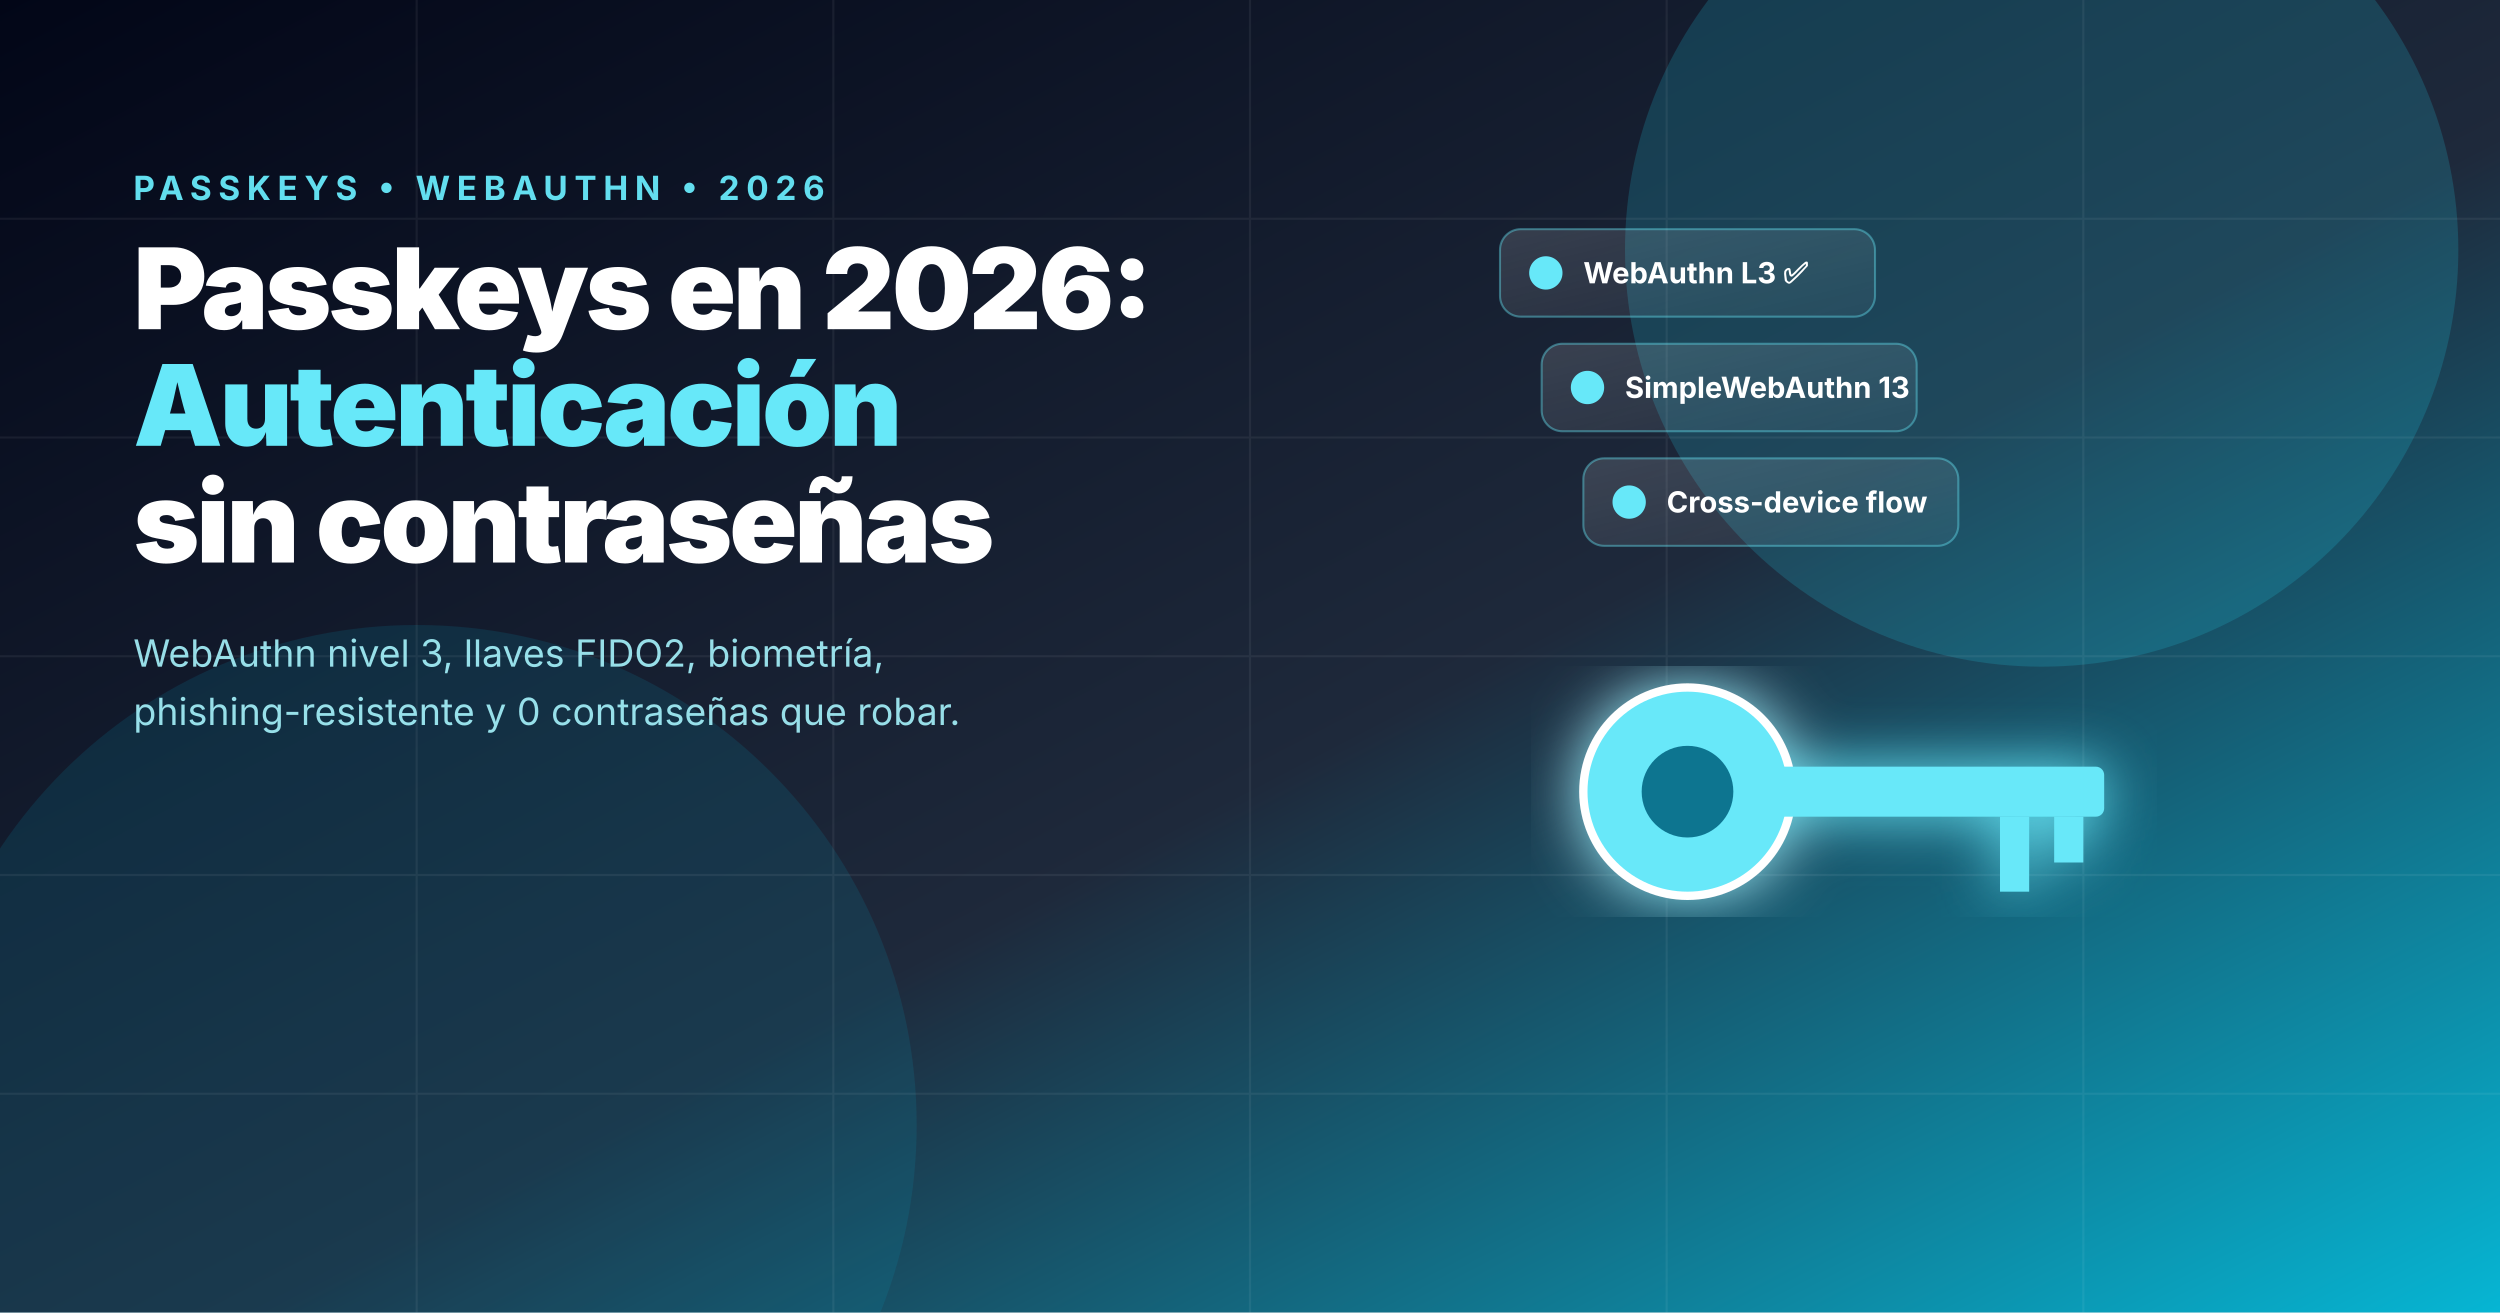
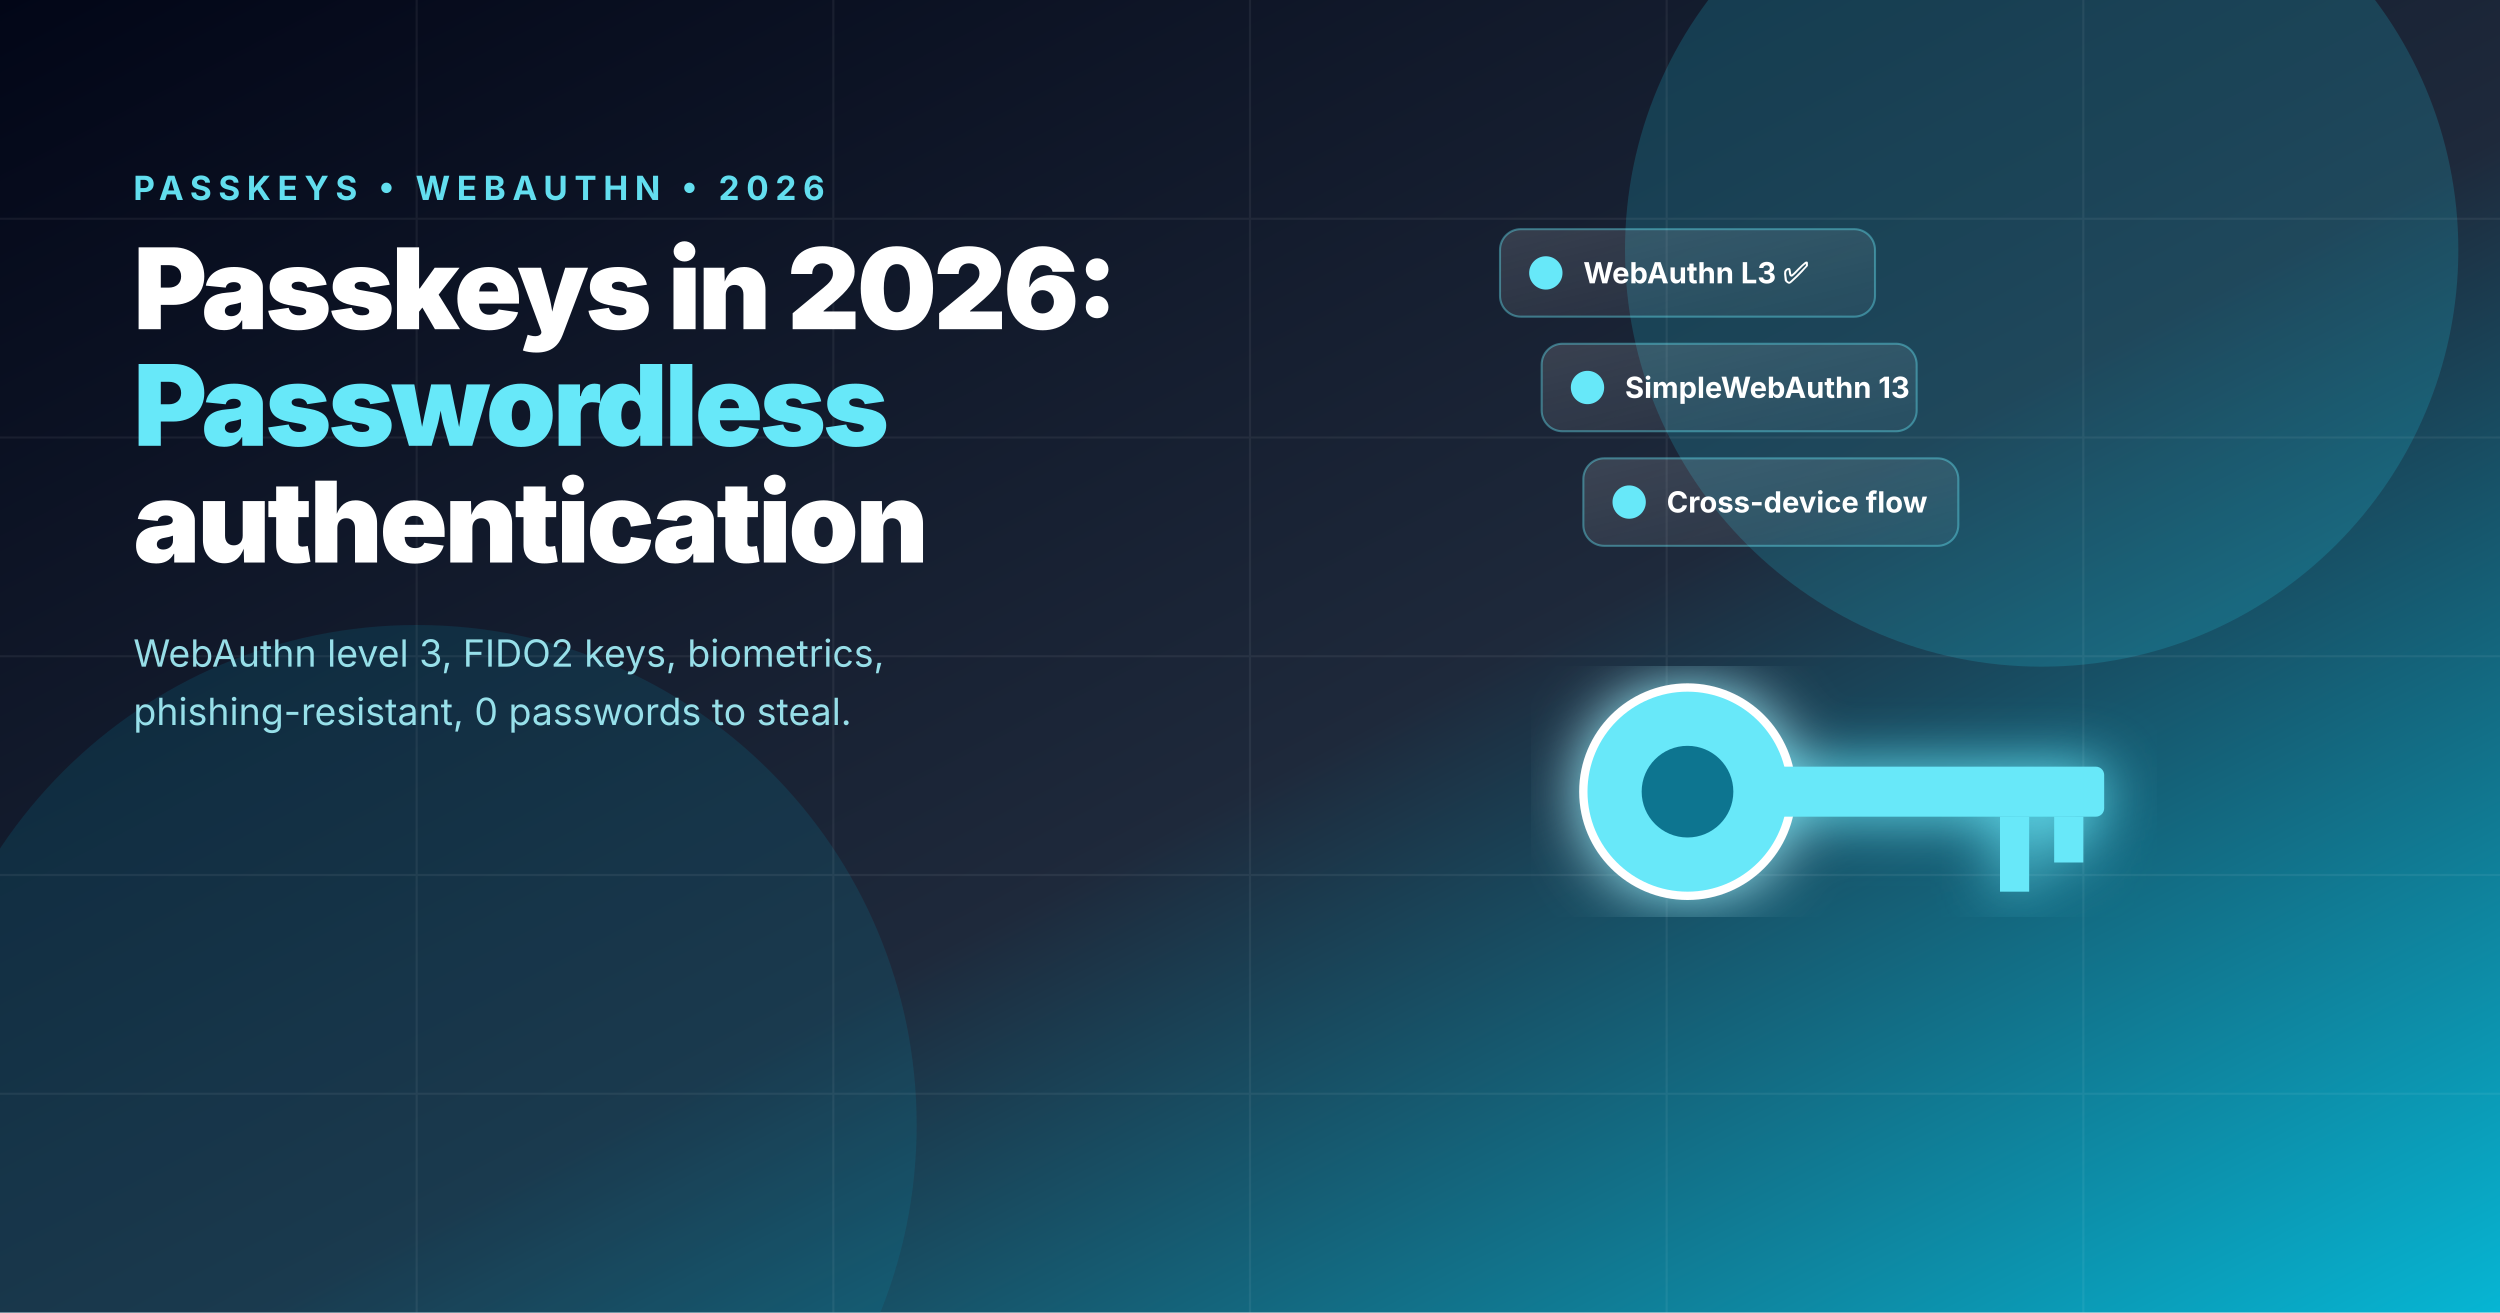
<svg xmlns="http://www.w3.org/2000/svg" width="1200" height="630">
  <defs>
    <linearGradient id="bg" x1="0" y1="0" x2="1" y2="1">
      <stop offset="0%" stop-color="#020617" />
      <stop offset="55%" stop-color="#1e293b" />
      <stop offset="100%" stop-color="#06b6d4" />
    </linearGradient>
    <linearGradient id="card" x1="0" y1="0" x2="1" y2="1">
      <stop offset="0%" stop-color="#ffffff" stop-opacity="0.14" />
      <stop offset="100%" stop-color="#ffffff" stop-opacity="0.04" />
    </linearGradient>
    <filter id="glow">
      <feGaussianBlur stdDeviation="14" result="c" />
      <feMerge>
        <feMergeNode in="c" />
        <feMergeNode in="SourceGraphic" />
      </feMerge>
    </filter>
  </defs>
  <rect width="1200" height="630" fill="url(#bg)" />
  <circle cx="980" cy="120" r="200" fill="#22d3ee" opacity="0.18" />
  <circle cx="200" cy="540" r="240" fill="#0891b2" opacity="0.16" />
  <g opacity="0.06" stroke="#fff" stroke-width="1">
    <line x1="0" y1="105" x2="1200" y2="105" />
    <line x1="0" y1="210" x2="1200" y2="210" />
    <line x1="0" y1="315" x2="1200" y2="315" />
    <line x1="0" y1="420" x2="1200" y2="420" />
    <line x1="0" y1="525" x2="1200" y2="525" />
    <line x1="200" y1="0" x2="200" y2="630" />
    <line x1="400" y1="0" x2="400" y2="630" />
    <line x1="600" y1="0" x2="600" y2="630" />
    <line x1="800" y1="0" x2="800" y2="630" />
    <line x1="1000" y1="0" x2="1000" y2="630" />
  </g>
  <text x="64" y="96" font-family="Inter, sans-serif" font-size="16" font-weight="700" letter-spacing="3.2" fill="#67e8f9" opacity="0.95">PASSKEYS • WEBAUTHN • 2026</text>
-   <text x="64" y="158" font-family="Inter, sans-serif" font-size="54" font-weight="900" fill="#ffffff" letter-spacing="-1.5">Passkeys en 2026:</text>
-   <text x="64" y="214" font-family="Inter, sans-serif" font-size="54" font-weight="900" fill="#67e8f9" letter-spacing="-1.5">Autenticación</text>
-   <text x="64" y="270" font-family="Inter, sans-serif" font-size="54" font-weight="900" fill="#ffffff" letter-spacing="-1.5">sin contraseñas</text>
-   <text x="64" y="320" font-family="Inter, sans-serif" font-size="18" fill="#a5f3fc" opacity="0.9">WebAuthn nivel 3, llaves FIDO2, biometría,</text>
-   <text x="64" y="348" font-family="Inter, sans-serif" font-size="18" fill="#a5f3fc" opacity="0.9">phishing-resistente y 0 contraseñas que robar.</text>
+   <text x="64" y="158" font-family="Inter, sans-serif" font-size="54" font-weight="900" fill="#ffffff" letter-spacing="-1.5">Passkeys in 2026:</text>
+   <text x="64" y="214" font-family="Inter, sans-serif" font-size="54" font-weight="900" fill="#67e8f9" letter-spacing="-1.5">Passwordless</text>
+   <text x="64" y="270" font-family="Inter, sans-serif" font-size="54" font-weight="900" fill="#ffffff" letter-spacing="-1.5">authentication</text>
+   <text x="64" y="320" font-family="Inter, sans-serif" font-size="18" fill="#a5f3fc" opacity="0.9">WebAuthn level 3, FIDO2 keys, biometrics,</text>
+   <text x="64" y="348" font-family="Inter, sans-serif" font-size="18" fill="#a5f3fc" opacity="0.9">phishing-resistant, 0 passwords to steal.</text>
  <g transform="translate(880, 380)" filter="url(#glow)">
    <circle cx="-70" cy="0" r="50" fill="#67e8f9" stroke="#ffffff" stroke-width="4" />
    <circle cx="-70" cy="0" r="22" fill="#0e7490" />
    <rect x="-30" y="-12" width="160" height="24" rx="4" fill="#67e8f9" />
    <rect x="80" y="12" width="14" height="36" fill="#67e8f9" />
    <rect x="106" y="12" width="14" height="22" fill="#67e8f9" />
  </g>
  <g transform="translate(720, 110)">
    <rect x="0" y="0" width="180" height="42" rx="10" fill="url(#card)" stroke="#67e8f9" stroke-opacity="0.4" />
    <circle cx="22" cy="21" r="8" fill="#67e8f9" />
    <text x="40" y="26" font-family="Inter, sans-serif" font-size="14" font-weight="700" fill="#ffffff">WebAuthn L3 ✅</text>
  </g>
  <g transform="translate(740, 165)">
    <rect x="0" y="0" width="180" height="42" rx="10" fill="url(#card)" stroke="#67e8f9" stroke-opacity="0.4" />
    <circle cx="22" cy="21" r="8" fill="#67e8f9" />
    <text x="40" y="26" font-family="Inter, sans-serif" font-size="14" font-weight="700" fill="#ffffff">SimpleWebAuthn 13</text>
  </g>
  <g transform="translate(760, 220)">
    <rect x="0" y="0" width="180" height="42" rx="10" fill="url(#card)" stroke="#67e8f9" stroke-opacity="0.4" />
    <circle cx="22" cy="21" r="8" fill="#67e8f9" />
    <text x="40" y="26" font-family="Inter, sans-serif" font-size="14" font-weight="700" fill="#ffffff">Cross-device flow</text>
  </g>
</svg>
